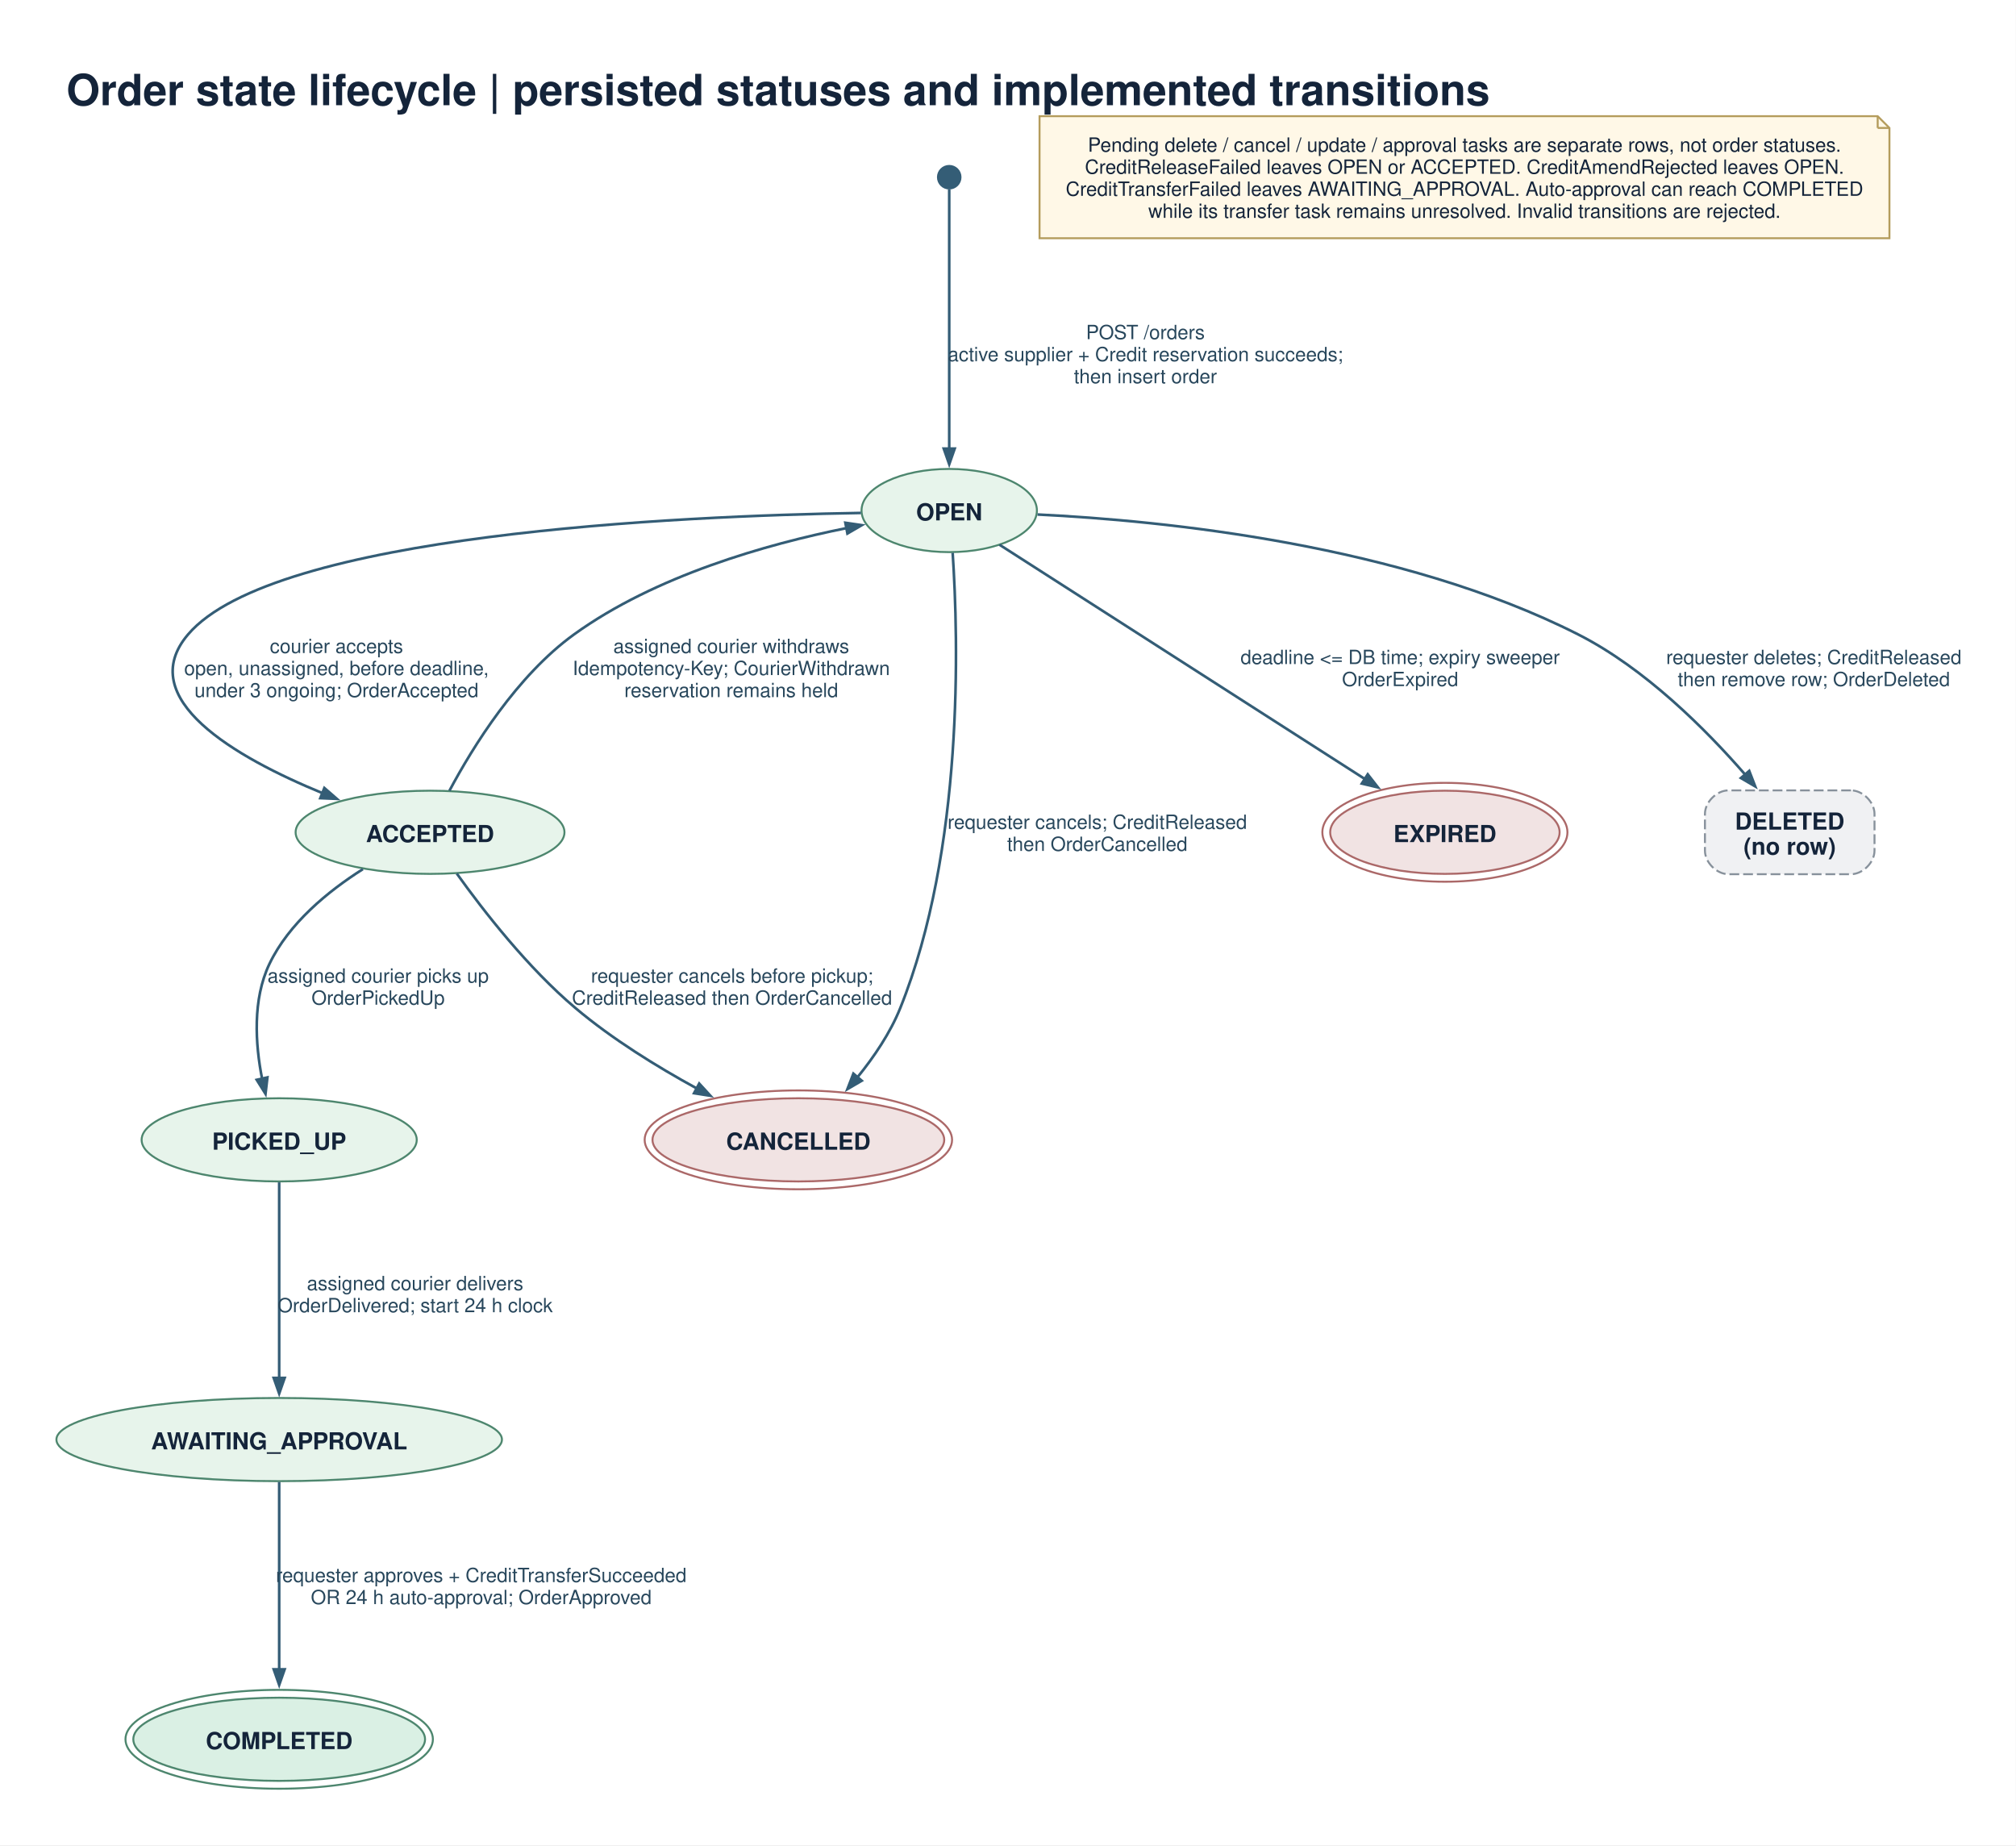
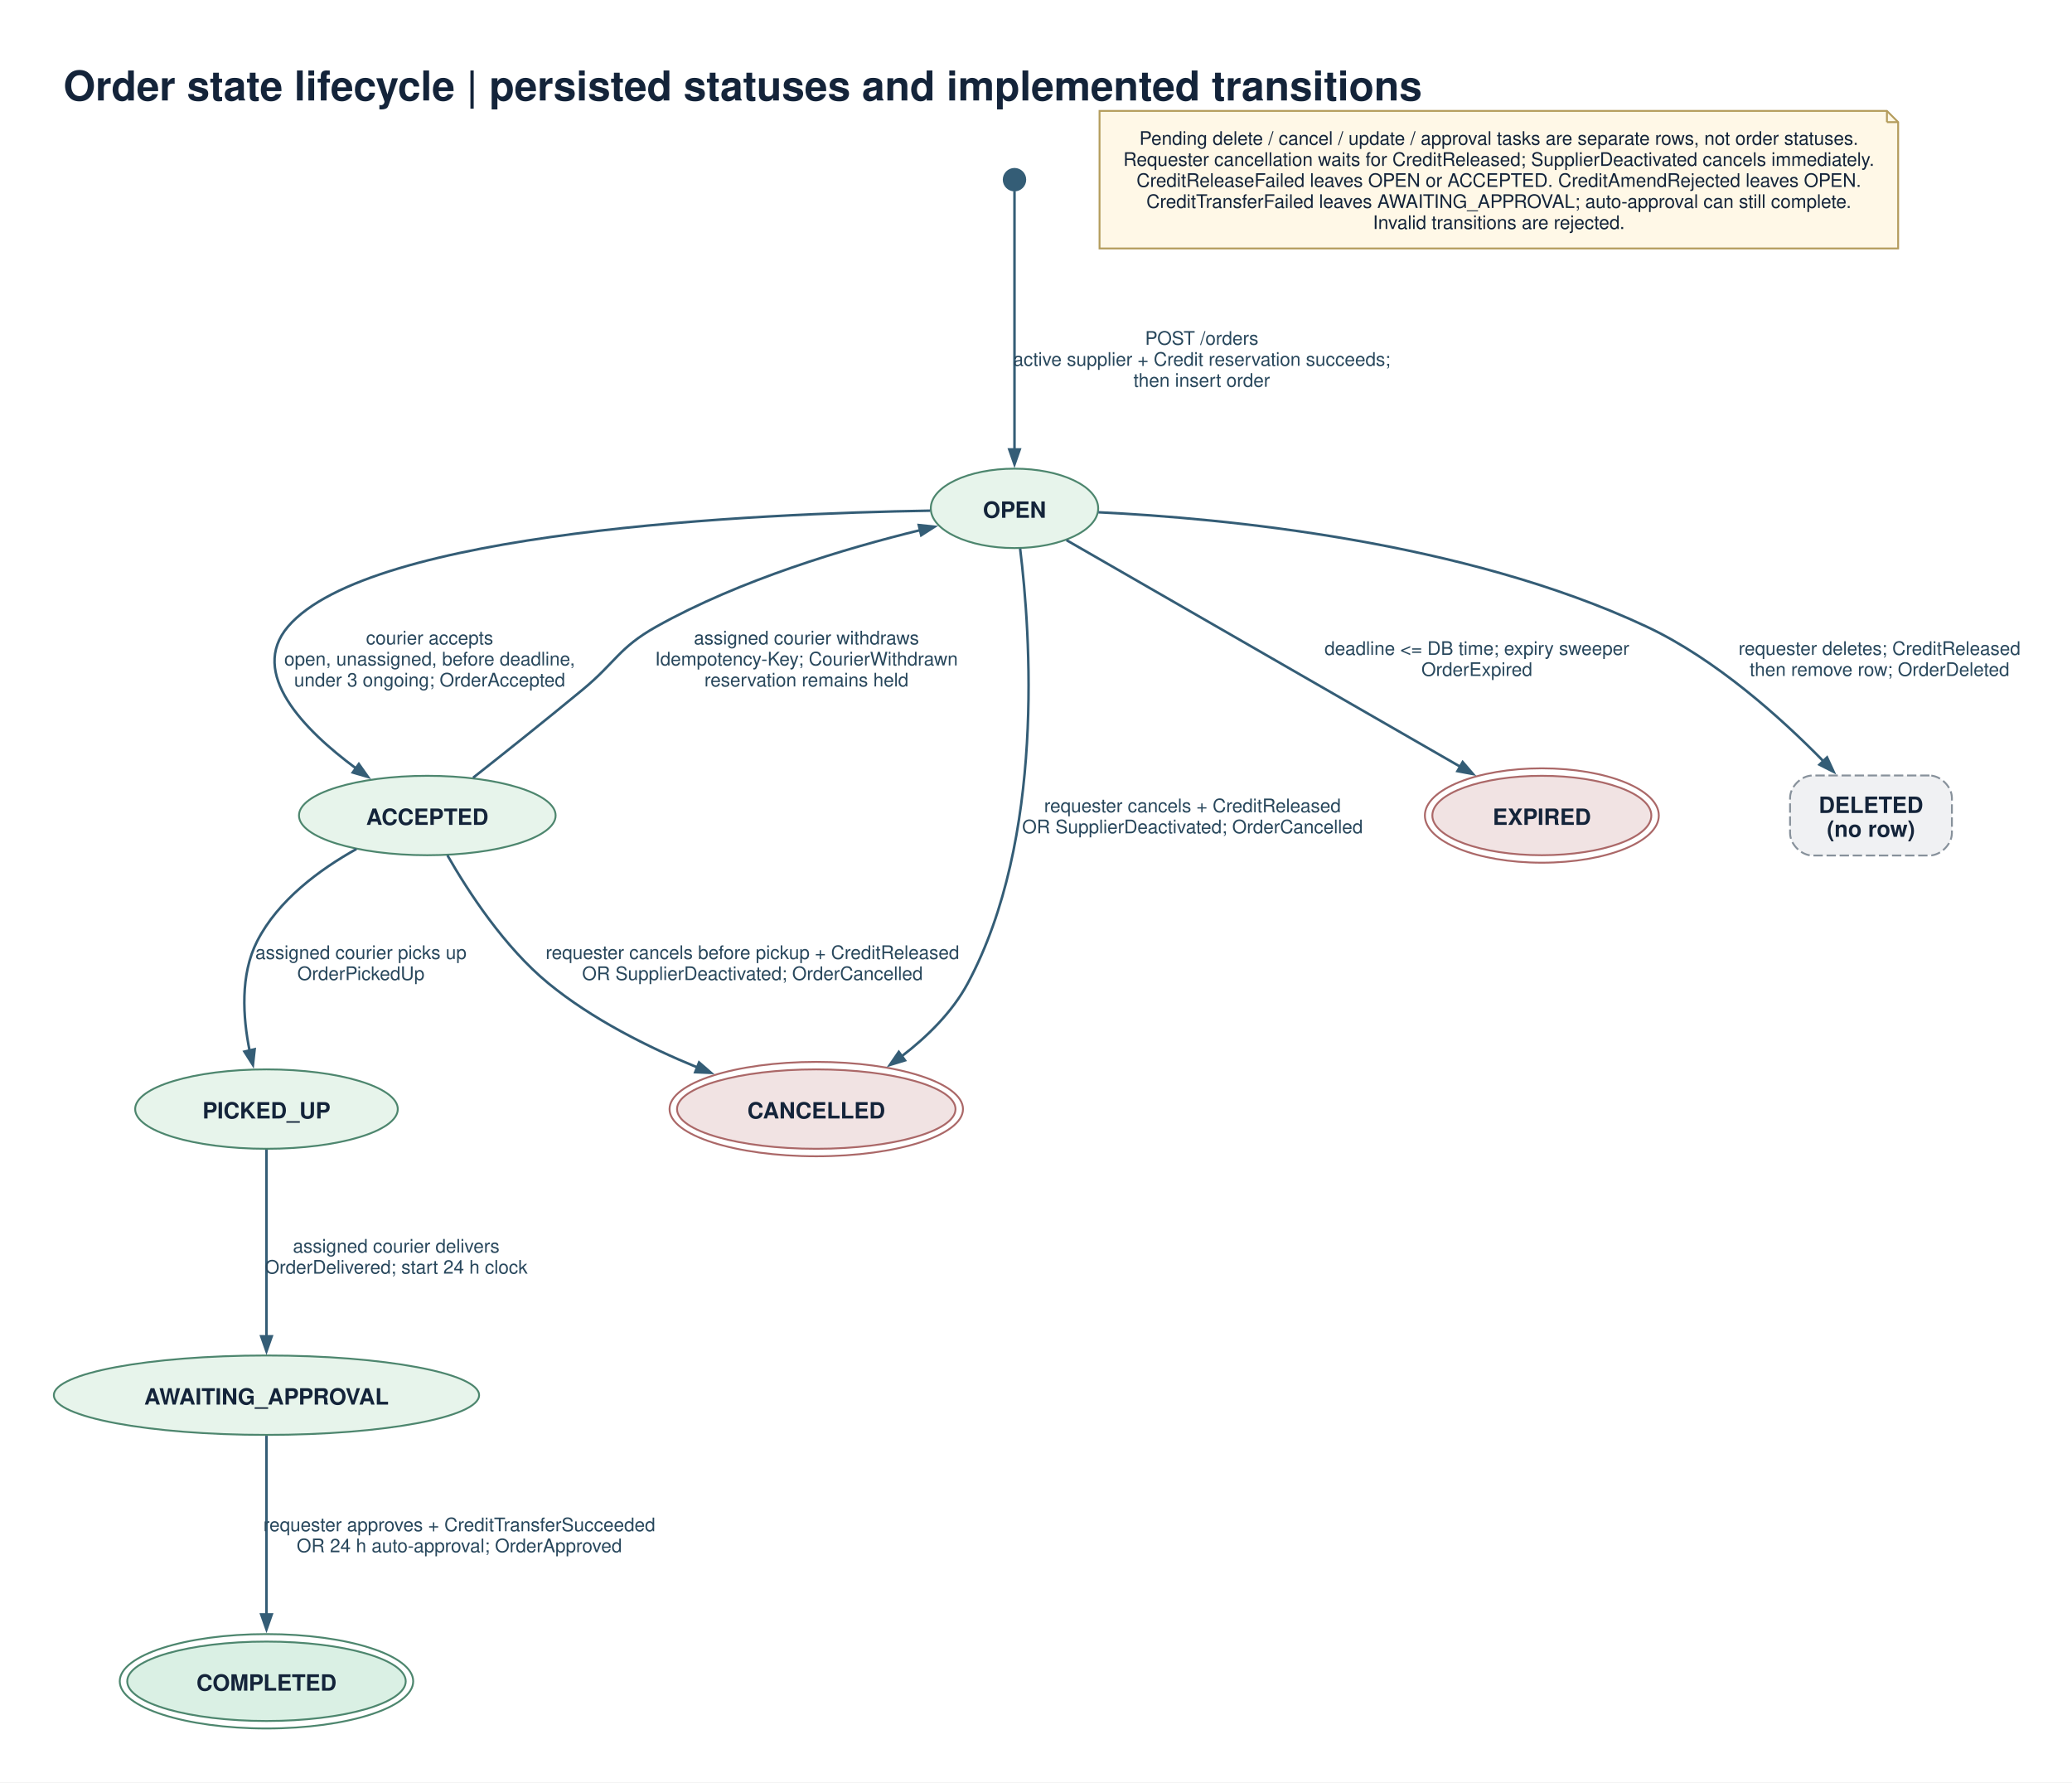
- <svg xmlns="http://www.w3.org/2000/svg" width="1029pt" height="942pt" viewBox="0.00 0.00 1029.00 942.00">
-   <g id="graph0" class="graph" transform="scale(1 1) rotate(0) translate(28.8 912.92)">
-     <polygon fill="white" stroke="none" points="-28.8,28.8 -28.8,-912.92 1000.07,-912.92 1000.07,28.8 -28.8,28.8" />
-     <text xml:space="preserve" text-anchor="middle" x="368.38" y="-859.22" font-family="Helvetica,sans-Serif" font-weight="bold" font-size="22.00" fill="#14243a">Order state lifecycle | persisted statuses and implemented transitions</text>
+ <svg xmlns="http://www.w3.org/2000/svg" width="1108pt" height="953pt" viewBox="0.00 0.00 1108.00 953.00">
+   <g id="graph0" class="graph" transform="scale(1 1) rotate(0) translate(28.8 924.17)">
+     <polygon fill="white" stroke="none" points="-28.8,28.8 -28.8,-924.17 1079.33,-924.17 1079.33,28.8 -28.8,28.8" />
+     <text xml:space="preserve" text-anchor="middle" x="368.38" y="-870.47" font-family="Helvetica,sans-Serif" font-weight="bold" font-size="22.00" fill="#14243a">Order state lifecycle | persisted statuses and implemented transitions</text>
    <g id="node1" class="node">
-       <ellipse fill="#345d76" stroke="#345d76" cx="455.7" cy="-822.48" rx="5.76" ry="5.76" />
+       <ellipse fill="#345d76" stroke="#345d76" cx="513.7" cy="-828.11" rx="5.76" ry="5.76" />
    </g>
    <g id="node2" class="node">
-       <ellipse fill="#e7f4eb" stroke="#4d866e" cx="455.7" cy="-652.36" rx="44.76" ry="21.23" />
-       <text xml:space="preserve" text-anchor="middle" x="455.7" y="-647.33" font-family="Helvetica,sans-Serif" font-weight="bold" font-size="12.00" fill="#14243a">OPEN</text>
+       <ellipse fill="#e7f4eb" stroke="#4d866e" cx="513.7" cy="-652.36" rx="44.76" ry="21.23" />
+       <text xml:space="preserve" text-anchor="middle" x="513.7" y="-647.33" font-family="Helvetica,sans-Serif" font-weight="bold" font-size="12.00" fill="#14243a">OPEN</text>
    </g>
    <g id="edge1" class="edge">
-       <path fill="none" stroke="#345d76" stroke-width="1.35" d="M455.7,-816.27C455.7,-796.49 455.7,-725.18 455.7,-683.75" />
-       <polygon fill="#345d76" stroke="#345d76" stroke-width="1.35" points="458.5,-683.96 455.7,-675.96 452.9,-683.96 458.5,-683.96" />
-       <text xml:space="preserve" text-anchor="middle" x="555.83" y="-739.84" font-family="Helvetica,sans-Serif" font-size="10.00" fill="#28475c">POST /orders</text>
-       <text xml:space="preserve" text-anchor="middle" x="555.83" y="-728.59" font-family="Helvetica,sans-Serif" font-size="10.00" fill="#28475c">active supplier + Credit reservation succeeds;</text>
-       <text xml:space="preserve" text-anchor="middle" x="555.83" y="-717.34" font-family="Helvetica,sans-Serif" font-size="10.00" fill="#28475c">then insert order</text>
+       <path fill="none" stroke="#345d76" stroke-width="1.35" d="M513.7,-822.1C513.7,-802.05 513.7,-726.66 513.7,-683.74" />
+       <polygon fill="#345d76" stroke="#345d76" stroke-width="1.35" points="516.5,-683.88 513.7,-675.88 510.9,-683.88 516.5,-683.88" />
+       <text xml:space="preserve" text-anchor="middle" x="613.83" y="-739.84" font-family="Helvetica,sans-Serif" font-size="10.00" fill="#28475c">POST /orders</text>
+       <text xml:space="preserve" text-anchor="middle" x="613.83" y="-728.59" font-family="Helvetica,sans-Serif" font-size="10.00" fill="#28475c">active supplier + Credit reservation succeeds;</text>
+       <text xml:space="preserve" text-anchor="middle" x="613.83" y="-717.34" font-family="Helvetica,sans-Serif" font-size="10.00" fill="#28475c">then insert order</text>
    </g>
    <g id="node3" class="node">
-       <ellipse fill="#e7f4eb" stroke="#4d866e" cx="190.7" cy="-488.14" rx="68.62" ry="21.23" />
-       <text xml:space="preserve" text-anchor="middle" x="190.7" y="-483.12" font-family="Helvetica,sans-Serif" font-weight="bold" font-size="12.00" fill="#14243a">ACCEPTED</text>
+       <ellipse fill="#e7f4eb" stroke="#4d866e" cx="199.7" cy="-488.14" rx="68.62" ry="21.23" />
+       <text xml:space="preserve" text-anchor="middle" x="199.7" y="-483.12" font-family="Helvetica,sans-Serif" font-weight="bold" font-size="12.00" fill="#14243a">ACCEPTED</text>
    </g>
    <g id="edge2" class="edge">
-       <path fill="none" stroke="#345d76" stroke-width="1.35" d="M410.62,-651.13C317.91,-649.6 110.91,-640.39 67.2,-589.13 39.32,-556.42 91.1,-526.5 135.91,-508.08" />
-       <polygon fill="#345d76" stroke="#345d76" stroke-width="1.35" points="136.75,-510.76 143.15,-505.2 134.68,-505.56 136.75,-510.76" />
-       <text xml:space="preserve" text-anchor="middle" x="142.95" y="-579.63" font-family="Helvetica,sans-Serif" font-size="10.00" fill="#28475c">courier accepts</text>
-       <text xml:space="preserve" text-anchor="middle" x="142.95" y="-568.38" font-family="Helvetica,sans-Serif" font-size="10.00" fill="#28475c">open, unassigned, before deadline,</text>
-       <text xml:space="preserve" text-anchor="middle" x="142.95" y="-557.13" font-family="Helvetica,sans-Serif" font-size="10.00" fill="#28475c">under 3 ongoing; OrderAccepted</text>
+       <path fill="none" stroke="#345d76" stroke-width="1.35" d="M468.62,-651.13C375.91,-649.6 168.91,-640.39 125.2,-589.13 104.05,-564.31 133.58,-534.08 161.48,-513.4" />
+       <polygon fill="#345d76" stroke="#345d76" stroke-width="1.35" points="163.09,-515.69 167.98,-508.76 159.84,-511.13 163.09,-515.69" />
+       <text xml:space="preserve" text-anchor="middle" x="200.95" y="-579.63" font-family="Helvetica,sans-Serif" font-size="10.00" fill="#28475c">courier accepts</text>
+       <text xml:space="preserve" text-anchor="middle" x="200.95" y="-568.38" font-family="Helvetica,sans-Serif" font-size="10.00" fill="#28475c">open, unassigned, before deadline,</text>
+       <text xml:space="preserve" text-anchor="middle" x="200.95" y="-557.13" font-family="Helvetica,sans-Serif" font-size="10.00" fill="#28475c">under 3 ongoing; OrderAccepted</text>
    </g>
    <g id="node7" class="node">
-       <ellipse fill="#f1e3e3" stroke="#ab6868" cx="378.7" cy="-331.17" rx="74.46" ry="21.23" />
-       <ellipse fill="none" stroke="#ab6868" cx="378.7" cy="-331.17" rx="78.46" ry="25.23" />
-       <text xml:space="preserve" text-anchor="middle" x="378.7" y="-326.15" font-family="Helvetica,sans-Serif" font-weight="bold" font-size="12.00" fill="#14243a">CANCELLED</text>
+       <ellipse fill="#f1e3e3" stroke="#ab6868" cx="407.7" cy="-331.17" rx="74.46" ry="21.23" />
+       <ellipse fill="none" stroke="#ab6868" cx="407.7" cy="-331.17" rx="78.46" ry="25.23" />
+       <text xml:space="preserve" text-anchor="middle" x="407.7" y="-326.15" font-family="Helvetica,sans-Serif" font-weight="bold" font-size="12.00" fill="#14243a">CANCELLED</text>
    </g>
    <g id="edge7" class="edge">
-       <path fill="none" stroke="#345d76" stroke-width="1.35" d="M457.45,-630.78C460.42,-586.46 463.28,-479.48 430.7,-398.41 425.62,-385.76 417.34,-373.54 408.87,-363.11" />
-       <polygon fill="#345d76" stroke="#345d76" stroke-width="1.35" points="411.05,-361.35 403.73,-357.07 406.78,-364.97 411.05,-361.35" />
-       <text xml:space="preserve" text-anchor="middle" x="531.28" y="-489.89" font-family="Helvetica,sans-Serif" font-size="10.00" fill="#28475c">requester cancels; CreditReleased</text>
-       <text xml:space="preserve" text-anchor="middle" x="531.28" y="-478.64" font-family="Helvetica,sans-Serif" font-size="10.00" fill="#28475c">then OrderCancelled</text>
+       <path fill="none" stroke="#345d76" stroke-width="1.35" d="M516.71,-630.84C522.28,-585.73 530.18,-475.81 488.7,-398.41 480.45,-383.01 466.98,-369.84 453.36,-359.39" />
+       <polygon fill="#345d76" stroke="#345d76" stroke-width="1.35" points="455.13,-357.22 447.02,-354.76 451.83,-361.74 455.13,-357.22" />
+       <text xml:space="preserve" text-anchor="middle" x="608.88" y="-489.89" font-family="Helvetica,sans-Serif" font-size="10.00" fill="#28475c">requester cancels + CreditReleased</text>
+       <text xml:space="preserve" text-anchor="middle" x="608.88" y="-478.64" font-family="Helvetica,sans-Serif" font-size="10.00" fill="#28475c">OR SupplierDeactivated; OrderCancelled</text>
    </g>
    <g id="node8" class="node">
-       <ellipse fill="#f1e3e3" stroke="#ab6868" cx="708.7" cy="-488.14" rx="58.55" ry="21.23" />
-       <ellipse fill="none" stroke="#ab6868" cx="708.7" cy="-488.14" rx="62.55" ry="25.23" />
-       <text xml:space="preserve" text-anchor="middle" x="708.7" y="-483.12" font-family="Helvetica,sans-Serif" font-weight="bold" font-size="12.00" fill="#14243a">EXPIRED</text>
+       <ellipse fill="#f1e3e3" stroke="#ab6868" cx="795.7" cy="-488.14" rx="58.55" ry="21.23" />
+       <ellipse fill="none" stroke="#ab6868" cx="795.7" cy="-488.14" rx="62.55" ry="25.23" />
+       <text xml:space="preserve" text-anchor="middle" x="795.7" y="-483.12" font-family="Helvetica,sans-Serif" font-weight="bold" font-size="12.00" fill="#14243a">EXPIRED</text>
    </g>
    <g id="edge9" class="edge">
-       <path fill="none" stroke="#345d76" stroke-width="1.35" d="M481.35,-634.91C525.27,-606.76 615.18,-549.1 667.82,-515.35" />
-       <polygon fill="#345d76" stroke="#345d76" stroke-width="1.35" points="669.31,-517.73 674.53,-511.05 666.29,-513.01 669.31,-517.73" />
-       <text xml:space="preserve" text-anchor="middle" x="685.86" y="-574" font-family="Helvetica,sans-Serif" font-size="10.00" fill="#28475c">deadline &lt;= DB time; expiry sweeper</text>
-       <text xml:space="preserve" text-anchor="middle" x="685.86" y="-562.75" font-family="Helvetica,sans-Serif" font-size="10.00" fill="#28475c">OrderExpired</text>
+       <path fill="none" stroke="#345d76" stroke-width="1.35" d="M541.51,-635.36C590.68,-607.08 693.29,-548.05 751.99,-514.28" />
+       <polygon fill="#345d76" stroke="#345d76" stroke-width="1.35" points="753.37,-516.73 758.9,-510.31 750.57,-511.87 753.37,-516.73" />
+       <text xml:space="preserve" text-anchor="middle" x="760.96" y="-574" font-family="Helvetica,sans-Serif" font-size="10.00" fill="#28475c">deadline &lt;= DB time; expiry sweeper</text>
+       <text xml:space="preserve" text-anchor="middle" x="760.96" y="-562.75" font-family="Helvetica,sans-Serif" font-size="10.00" fill="#28475c">OrderExpired</text>
    </g>
    <g id="node9" class="node">
-       <path fill="#f0f1f3" stroke="#87919b" stroke-dasharray="5,2" d="M915.98,-509.53C915.98,-509.53 853.43,-509.53 853.43,-509.53 847.43,-509.53 841.43,-503.53 841.43,-497.53 841.43,-497.53 841.43,-478.75 841.43,-478.75 841.43,-472.75 847.43,-466.75 853.43,-466.75 853.43,-466.75 915.98,-466.75 915.98,-466.75 921.98,-466.75 927.98,-472.75 927.98,-478.75 927.98,-478.75 927.98,-497.53 927.98,-497.53 927.98,-503.53 921.98,-509.53 915.98,-509.53" />
-       <text xml:space="preserve" text-anchor="middle" x="884.7" y="-489.49" font-family="Helvetica,sans-Serif" font-weight="bold" font-size="12.00" fill="#14243a">DELETED</text>
-       <text xml:space="preserve" text-anchor="middle" x="884.7" y="-476.74" font-family="Helvetica,sans-Serif" font-weight="bold" font-size="12.00" fill="#14243a">(no row)</text>
+       <path fill="#f0f1f3" stroke="#87919b" stroke-dasharray="5,2" d="M1002.98,-509.53C1002.98,-509.53 940.43,-509.53 940.43,-509.53 934.43,-509.53 928.43,-503.53 928.43,-497.53 928.43,-497.53 928.43,-478.75 928.43,-478.75 928.43,-472.75 934.43,-466.75 940.43,-466.75 940.43,-466.75 1002.98,-466.75 1002.98,-466.75 1008.98,-466.75 1014.98,-472.75 1014.98,-478.75 1014.98,-478.75 1014.98,-497.53 1014.98,-497.53 1014.98,-503.53 1008.98,-509.53 1002.98,-509.53" />
+       <text xml:space="preserve" text-anchor="middle" x="971.7" y="-489.49" font-family="Helvetica,sans-Serif" font-weight="bold" font-size="12.00" fill="#14243a">DELETED</text>
+       <text xml:space="preserve" text-anchor="middle" x="971.7" y="-476.74" font-family="Helvetica,sans-Serif" font-weight="bold" font-size="12.00" fill="#14243a">(no row)</text>
    </g>
    <g id="edge10" class="edge">
-       <path fill="none" stroke="#345d76" stroke-width="1.35" d="M500.76,-650.33C565.24,-647.19 686.07,-635.07 776.7,-589.13 810.9,-571.79 842.11,-540.43 862.09,-517.44" />
-       <polygon fill="#345d76" stroke="#345d76" stroke-width="1.35" points="864.04,-519.46 867.09,-511.55 859.78,-515.83 864.04,-519.46" />
-       <text xml:space="preserve" text-anchor="middle" x="897.02" y="-574" font-family="Helvetica,sans-Serif" font-size="10.00" fill="#28475c">requester deletes; CreditReleased</text>
-       <text xml:space="preserve" text-anchor="middle" x="897.02" y="-562.75" font-family="Helvetica,sans-Serif" font-size="10.00" fill="#28475c">then remove row; OrderDeleted</text>
+       <path fill="none" stroke="#345d76" stroke-width="1.35" d="M558.56,-650.27C625.44,-647.1 753.92,-634.97 851.7,-589.13 888.7,-571.78 923.72,-540.21 946.27,-517.17" />
+       <polygon fill="#345d76" stroke="#345d76" stroke-width="1.35" points="948.2,-519.2 951.73,-511.5 944.17,-515.32 948.2,-519.2" />
+       <text xml:space="preserve" text-anchor="middle" x="976.28" y="-574" font-family="Helvetica,sans-Serif" font-size="10.00" fill="#28475c">requester deletes; CreditReleased</text>
+       <text xml:space="preserve" text-anchor="middle" x="976.28" y="-562.75" font-family="Helvetica,sans-Serif" font-size="10.00" fill="#28475c">then remove row; OrderDeleted</text>
    </g>
    <g id="edge3" class="edge">
-       <path fill="none" stroke="#345d76" stroke-width="1.35" d="M200.6,-509.35C212.65,-531.93 235.04,-568.06 264.2,-589.13 305.7,-619.1 362.38,-635.14 403.29,-643.39" />
-       <polygon fill="#345d76" stroke="#345d76" stroke-width="1.35" points="402.68,-646.12 411.07,-644.89 403.74,-640.62 402.68,-646.12" />
-       <text xml:space="preserve" text-anchor="middle" x="344.45" y="-579.63" font-family="Helvetica,sans-Serif" font-size="10.00" fill="#28475c">assigned courier withdraws</text>
-       <text xml:space="preserve" text-anchor="middle" x="344.45" y="-568.38" font-family="Helvetica,sans-Serif" font-size="10.00" fill="#28475c">Idempotency-Key; CourierWithdrawn</text>
-       <text xml:space="preserve" text-anchor="middle" x="344.45" y="-557.13" font-family="Helvetica,sans-Serif" font-size="10.00" fill="#28475c">reservation remains held</text>
+       <path fill="none" stroke="#345d76" stroke-width="1.35" d="M224.21,-508.35C240.83,-521.45 263.23,-539.29 282.7,-555.38 300.51,-570.08 302.06,-577.84 322.2,-589.13 367,-614.22 423.44,-631.01 463.41,-640.76" />
+       <polygon fill="#345d76" stroke="#345d76" stroke-width="1.35" points="462.52,-643.43 470.96,-642.55 463.82,-637.98 462.52,-643.43" />
+       <text xml:space="preserve" text-anchor="middle" x="402.45" y="-579.63" font-family="Helvetica,sans-Serif" font-size="10.00" fill="#28475c">assigned courier withdraws</text>
+       <text xml:space="preserve" text-anchor="middle" x="402.45" y="-568.38" font-family="Helvetica,sans-Serif" font-size="10.00" fill="#28475c">Idempotency-Key; CourierWithdrawn</text>
+       <text xml:space="preserve" text-anchor="middle" x="402.45" y="-557.13" font-family="Helvetica,sans-Serif" font-size="10.00" fill="#28475c">reservation remains held</text>
    </g>
    <g id="node4" class="node">
      <ellipse fill="#e7f4eb" stroke="#4d866e" cx="113.7" cy="-331.17" rx="70.22" ry="21.23" />
      <text xml:space="preserve" text-anchor="middle" x="113.7" y="-326.15" font-family="Helvetica,sans-Serif" font-weight="bold" font-size="12.00" fill="#14243a">PICKED_UP</text>
    </g>
    <g id="edge4" class="edge">
-       <path fill="none" stroke="#345d76" stroke-width="1.35" d="M156.43,-469.34C138.66,-458.08 118.64,-441.71 108.7,-420.91 100.04,-402.78 101.48,-380.15 104.99,-362.27" />
-       <polygon fill="#345d76" stroke="#345d76" stroke-width="1.35" points="107.69,-363.05 106.72,-354.63 102.23,-361.81 107.69,-363.05" />
+       <path fill="none" stroke="#345d76" stroke-width="1.35" d="M161.78,-470.22C142.09,-459.24 119.87,-442.85 108.7,-420.91 99.59,-403.01 101.04,-380.37 104.66,-362.44" />
+       <polygon fill="#345d76" stroke="#345d76" stroke-width="1.35" points="107.37,-363.17 106.45,-354.75 101.91,-361.9 107.37,-363.17" />
      <text xml:space="preserve" text-anchor="middle" x="164.2" y="-411.41" font-family="Helvetica,sans-Serif" font-size="10.00" fill="#28475c">assigned courier picks up</text>
      <text xml:space="preserve" text-anchor="middle" x="164.2" y="-400.16" font-family="Helvetica,sans-Serif" font-size="10.00" fill="#28475c">OrderPickedUp</text>
    </g>
    <g id="edge8" class="edge">
-       <path fill="none" stroke="#345d76" stroke-width="1.35" d="M204.35,-467.08C218.09,-447.87 240.69,-418.87 264.95,-398.41 283.59,-382.68 306.46,-368.56 326.79,-357.44" />
-       <polygon fill="#345d76" stroke="#345d76" stroke-width="1.35" points="328.09,-359.91 333.82,-353.66 325.45,-354.98 328.09,-359.91" />
-       <text xml:space="preserve" text-anchor="middle" x="344.83" y="-411.41" font-family="Helvetica,sans-Serif" font-size="10.00" fill="#28475c">requester cancels before pickup;</text>
-       <text xml:space="preserve" text-anchor="middle" x="344.83" y="-400.16" font-family="Helvetica,sans-Serif" font-size="10.00" fill="#28475c">CreditReleased then OrderCancelled</text>
+       <path fill="none" stroke="#345d76" stroke-width="1.35" d="M210.45,-466.86C221.71,-447.21 241,-417.63 264.45,-398.41 287.86,-379.21 317.74,-364.25 344.15,-353.44" />
+       <polygon fill="#345d76" stroke="#345d76" stroke-width="1.35" points="345.03,-356.11 351.43,-350.55 342.96,-350.9 345.03,-356.11" />
+       <text xml:space="preserve" text-anchor="middle" x="373.58" y="-411.41" font-family="Helvetica,sans-Serif" font-size="10.00" fill="#28475c">requester cancels before pickup + CreditReleased</text>
+       <text xml:space="preserve" text-anchor="middle" x="373.58" y="-400.16" font-family="Helvetica,sans-Serif" font-size="10.00" fill="#28475c">OR SupplierDeactivated; OrderCancelled</text>
    </g>
    <g id="node5" class="node">
      <ellipse fill="#e7f4eb" stroke="#4d866e" cx="113.7" cy="-178.2" rx="113.7" ry="21.23" />
      <text xml:space="preserve" text-anchor="middle" x="113.7" y="-173.18" font-family="Helvetica,sans-Serif" font-weight="bold" font-size="12.00" fill="#14243a">AWAITING_APPROVAL</text>
    </g>
    <g id="edge5" class="edge">
      <path fill="none" stroke="#345d76" stroke-width="1.35" d="M113.7,-309.5C113.7,-283.64 113.7,-239.15 113.7,-209.46" />
      <polygon fill="#345d76" stroke="#345d76" stroke-width="1.35" points="116.5,-209.67 113.7,-201.67 110.9,-209.67 116.5,-209.67" />
      <text xml:space="preserve" text-anchor="middle" x="183.08" y="-254.44" font-family="Helvetica,sans-Serif" font-size="10.00" fill="#28475c">assigned courier delivers</text>
      <text xml:space="preserve" text-anchor="middle" x="183.08" y="-243.19" font-family="Helvetica,sans-Serif" font-size="10.00" fill="#28475c">OrderDelivered; start 24 h clock</text>
    </g>
    <g id="node6" class="node">
      <ellipse fill="#daf0e4" stroke="#4d866e" cx="113.7" cy="-25.23" rx="74.46" ry="21.23" />
      <ellipse fill="none" stroke="#4d866e" cx="113.7" cy="-25.23" rx="78.46" ry="25.23" />
      <text xml:space="preserve" text-anchor="middle" x="113.7" y="-20.21" font-family="Helvetica,sans-Serif" font-weight="bold" font-size="12.00" fill="#14243a">COMPLETED</text>
    </g>
    <g id="edge6" class="edge">
      <path fill="none" stroke="#345d76" stroke-width="1.35" d="M113.7,-156.53C113.7,-131.9 113.7,-90.37 113.7,-60.82" />
      <polygon fill="#345d76" stroke="#345d76" stroke-width="1.35" points="116.5,-60.96 113.7,-52.96 110.9,-60.96 116.5,-60.96" />
      <text xml:space="preserve" text-anchor="middle" x="216.83" y="-105.47" font-family="Helvetica,sans-Serif" font-size="10.00" fill="#28475c">requester approves + CreditTransferSucceeded</text>
      <text xml:space="preserve" text-anchor="middle" x="216.83" y="-94.22" font-family="Helvetica,sans-Serif" font-size="10.00" fill="#28475c">OR 24 h auto-approval; OrderApproved</text>
    </g>
    <g id="node10" class="node">
-       <polygon fill="#fff8e7" stroke="#b49c5c" points="929.6,-853.62 501.8,-853.62 501.8,-791.34 935.6,-791.34 935.6,-847.62 929.6,-853.62" />
-       <polyline fill="none" stroke="#b49c5c" points="929.6,-853.62 929.6,-847.62" />
-       <polyline fill="none" stroke="#b49c5c" points="935.6,-847.62 929.6,-847.62" />
-       <text xml:space="preserve" text-anchor="middle" x="718.7" y="-835.48" font-family="Helvetica,sans-Serif" font-size="10.00" fill="#14243a">Pending delete / cancel / update / approval tasks are separate rows, not order statuses.</text>
-       <text xml:space="preserve" text-anchor="middle" x="718.7" y="-824.23" font-family="Helvetica,sans-Serif" font-size="10.00" fill="#14243a">CreditReleaseFailed leaves OPEN or ACCEPTED. CreditAmendRejected leaves OPEN.</text>
-       <text xml:space="preserve" text-anchor="middle" x="718.7" y="-812.98" font-family="Helvetica,sans-Serif" font-size="10.00" fill="#14243a">CreditTransferFailed leaves AWAITING_APPROVAL. Auto-approval can reach COMPLETED</text>
-       <text xml:space="preserve" text-anchor="middle" x="718.7" y="-801.73" font-family="Helvetica,sans-Serif" font-size="10.00" fill="#14243a">while its transfer task remains unresolved. Invalid transitions are rejected.</text>
+       <polygon fill="#fff8e7" stroke="#b49c5c" points="980.23,-864.87 559.18,-864.87 559.18,-791.34 986.23,-791.34 986.23,-858.87 980.23,-864.87" />
+       <polyline fill="none" stroke="#b49c5c" points="980.23,-864.87 980.23,-858.87" />
+       <polyline fill="none" stroke="#b49c5c" points="986.23,-858.87 980.23,-858.87" />
+       <text xml:space="preserve" text-anchor="middle" x="772.7" y="-846.73" font-family="Helvetica,sans-Serif" font-size="10.00" fill="#14243a">Pending delete / cancel / update / approval tasks are separate rows, not order statuses.</text>
+       <text xml:space="preserve" text-anchor="middle" x="772.7" y="-835.48" font-family="Helvetica,sans-Serif" font-size="10.00" fill="#14243a">Requester cancellation waits for CreditReleased; SupplierDeactivated cancels immediately.</text>
+       <text xml:space="preserve" text-anchor="middle" x="772.7" y="-824.23" font-family="Helvetica,sans-Serif" font-size="10.00" fill="#14243a">CreditReleaseFailed leaves OPEN or ACCEPTED. CreditAmendRejected leaves OPEN.</text>
+       <text xml:space="preserve" text-anchor="middle" x="772.7" y="-812.98" font-family="Helvetica,sans-Serif" font-size="10.00" fill="#14243a">CreditTransferFailed leaves AWAITING_APPROVAL; auto-approval can still complete.</text>
+       <text xml:space="preserve" text-anchor="middle" x="772.7" y="-801.73" font-family="Helvetica,sans-Serif" font-size="10.00" fill="#14243a">Invalid transitions are rejected.</text>
    </g>
  </g>
</svg>
